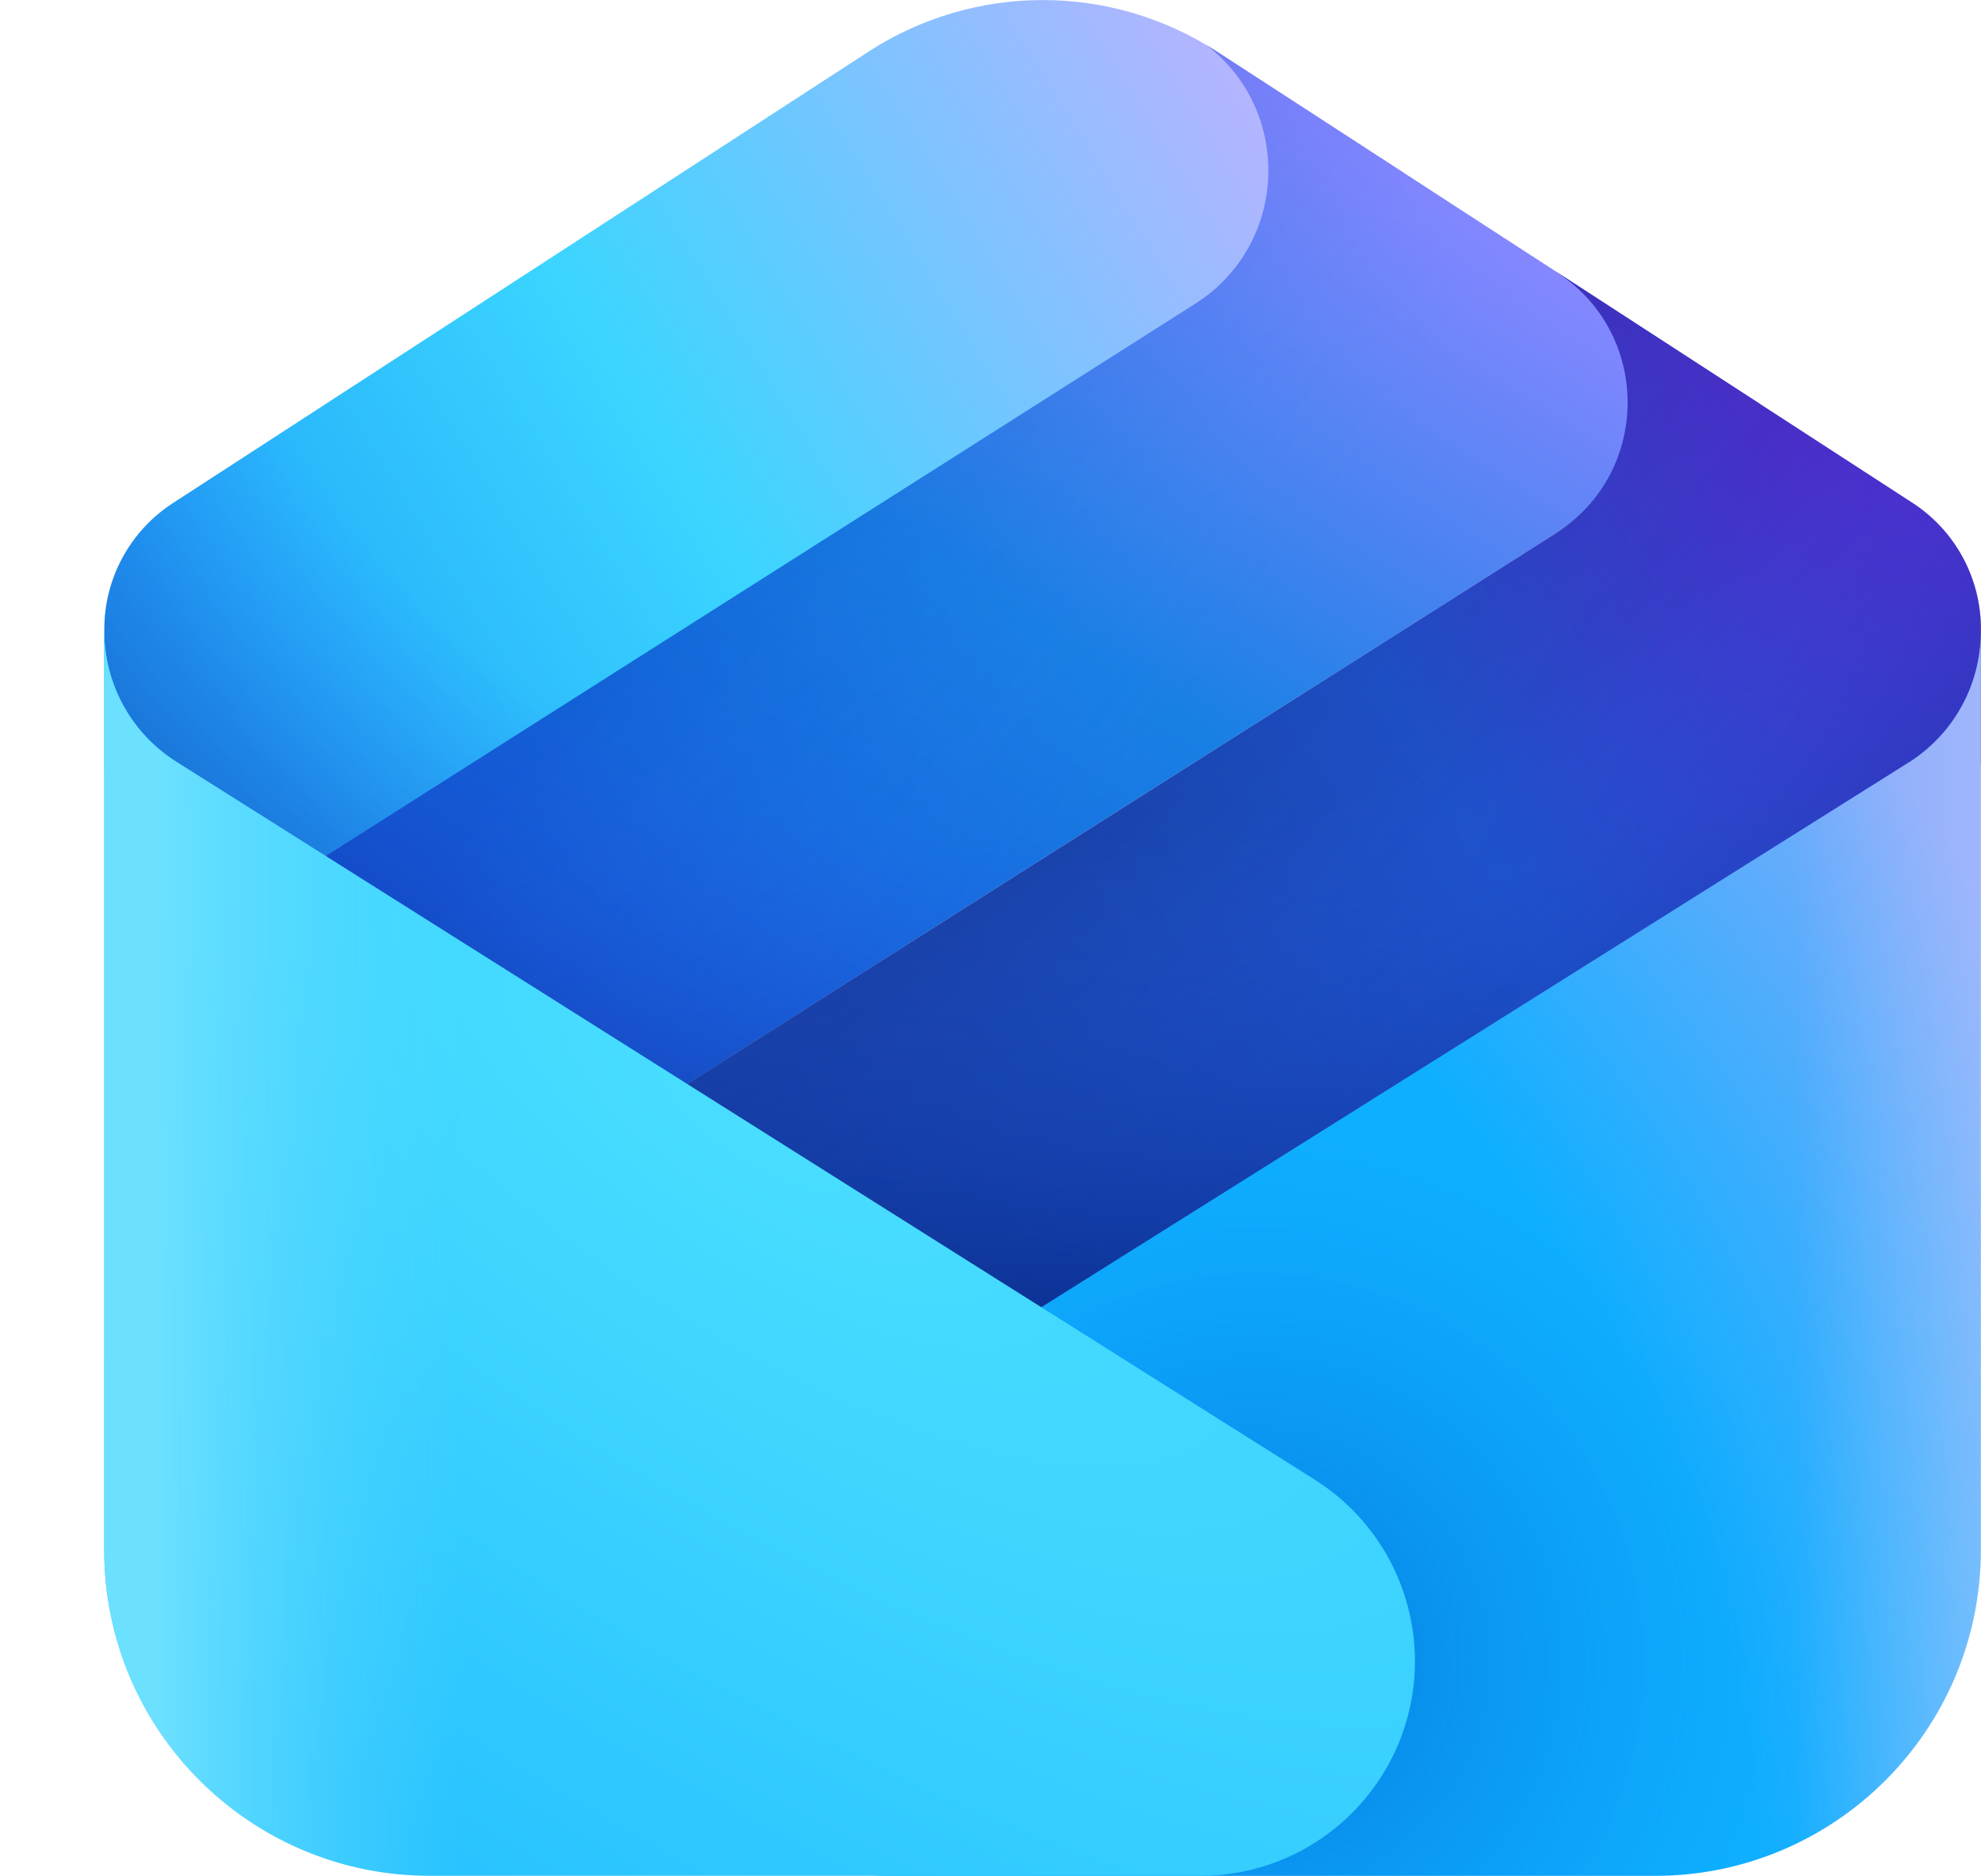
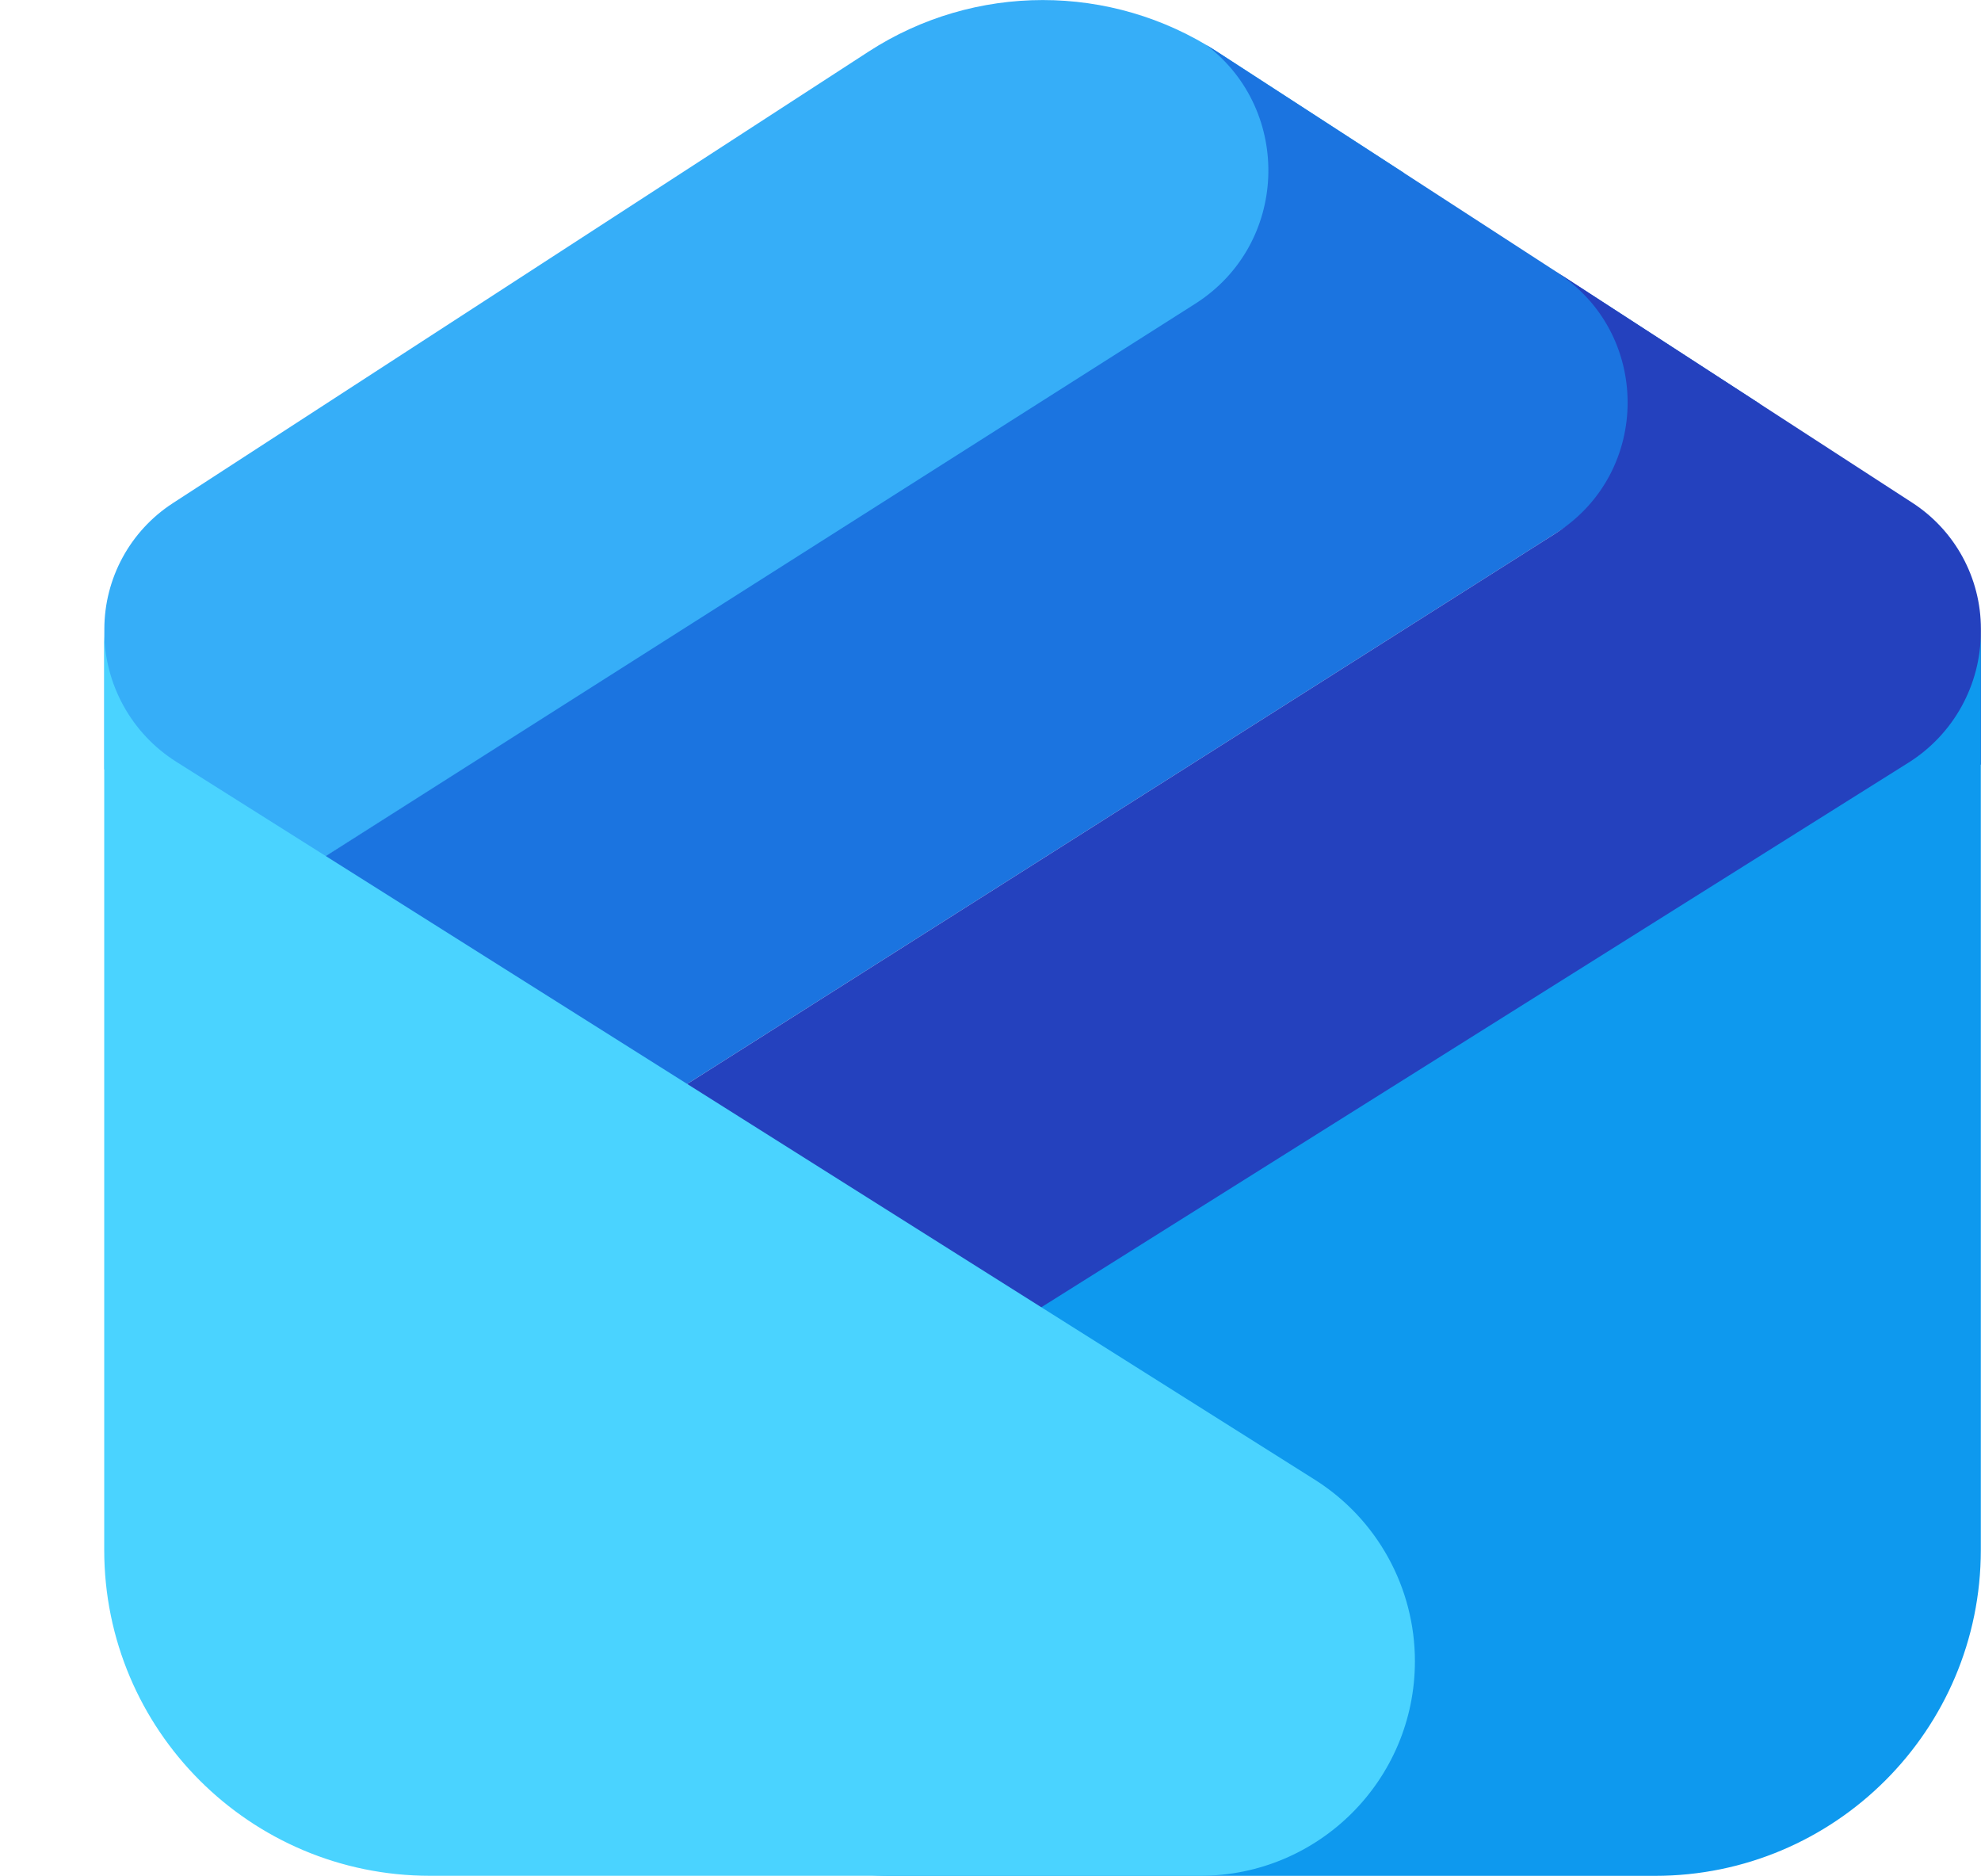
<svg xmlns="http://www.w3.org/2000/svg" version="1.1" viewBox="60 90.4 570.02 539.67">
-   <defs>
-     <linearGradient id="linear0" gradientUnits="userSpaceOnUse" x1="9.989" y1="22.365" x2="30.932" y2="9.375" gradientTransform="matrix(15,0,0,15,0,0)">
-       <stop offset="0" style="stop-color:rgb(12.549%,65.49%,98.039%);stop-opacity:1;" />
-       <stop offset="0.4" style="stop-color:rgb(23.137%,83.529%,100%);stop-opacity:1;" />
-       <stop offset="1" style="stop-color:rgb(76.863%,69.02%,100%);stop-opacity:1;" />
-     </linearGradient>
-     <linearGradient id="linear1" gradientUnits="userSpaceOnUse" x1="17.197" y1="26.794" x2="28.856" y2="8.126" gradientTransform="matrix(15,0,0,15,0,0)">
-       <stop offset="0" style="stop-color:rgb(8.627%,35.294%,85.098%);stop-opacity:1;" />
-       <stop offset="0.501" style="stop-color:rgb(9.412%,50.196%,89.804%);stop-opacity:1;" />
-       <stop offset="1" style="stop-color:rgb(52.157%,52.941%,100%);stop-opacity:1;" />
-     </linearGradient>
-     <linearGradient id="linear2" gradientUnits="userSpaceOnUse" x1="25.701" y1="27.048" x2="12.756" y2="16.501" gradientTransform="matrix(15,0,0,15,0,0)">
-       <stop offset="0.237" style="stop-color:rgb(26.667%,54.118%,100%);stop-opacity:0;" />
-       <stop offset="0.792" style="stop-color:rgb(0%,19.608%,69.412%);stop-opacity:0.2;" />
-     </linearGradient>
-     <linearGradient id="linear3" gradientUnits="userSpaceOnUse" x1="24.053" y1="31.11" x2="44.51" y2="18.018" gradientTransform="matrix(15,0,0,15,0,0)">
-       <stop offset="0" style="stop-color:rgb(10.196%,26.275%,65.098%);stop-opacity:1;" />
-       <stop offset="0.492" style="stop-color:rgb(12.549%,32.157%,79.608%);stop-opacity:1;" />
-       <stop offset="1" style="stop-color:rgb(37.255%,12.549%,79.608%);stop-opacity:1;" />
-     </linearGradient>
-     <linearGradient id="linear4" gradientUnits="userSpaceOnUse" x1="29.828" y1="30.327" x2="17.397" y2="19.571" gradientTransform="matrix(15,0,0,15,0,0)">
-       <stop offset="0" style="stop-color:rgb(0%,27.059%,72.549%);stop-opacity:0;" />
-       <stop offset="0.67" style="stop-color:rgb(5.098%,12.157%,41.176%);stop-opacity:0.2;" />
-     </linearGradient>
-     <radialGradient id="radial0" gradientUnits="userSpaceOnUse" cx="0" cy="0" fx="0" fy="0" r="1" gradientTransform="matrix(0.000000000000024802,-405.0405,438.393,0.000000000000026844,360.027,102.2682)">
-       <stop offset="0.568" style="stop-color:rgb(15.294%,37.255%,94.118%);stop-opacity:0;" />
-       <stop offset="0.992" style="stop-color:rgb(0%,12.941%,46.667%);stop-opacity:1;" />
-     </radialGradient>
-     <linearGradient id="linear5" gradientUnits="userSpaceOnUse" x1="41.998" y1="29.943" x2="23.852" y2="29.943" gradientTransform="matrix(15,0,0,15,0,0)">
-       <stop offset="0" style="stop-color:rgb(30.196%,76.863%,100%);stop-opacity:1;" />
-       <stop offset="0.196" style="stop-color:rgb(5.882%,68.627%,100%);stop-opacity:1;" />
-     </linearGradient>
-     <radialGradient id="radial1" gradientUnits="userSpaceOnUse" cx="0" cy="0" fx="0" fy="0" r="1" gradientTransform="matrix(122.7396,-122.7396,122.7396,122.7396,421.392,568.6755)">
-       <stop offset="0.259" style="stop-color:rgb(0%,37.647%,81.961%);stop-opacity:0.4;" />
-       <stop offset="0.908" style="stop-color:rgb(1.176%,51.373%,94.51%);stop-opacity:0;" />
-     </radialGradient>
-     <radialGradient id="radial2" gradientUnits="userSpaceOnUse" cx="0" cy="0" fx="0" fy="0" r="1" gradientTransform="matrix(357.407,-468.4459,423.5946,323.1871,159.471,697.08)">
-       <stop offset="0.732" style="stop-color:rgb(95.686%,65.49%,96.863%);stop-opacity:0;" />
-       <stop offset="1" style="stop-color:rgb(95.686%,65.49%,96.863%);stop-opacity:0.502;" />
-     </radialGradient>
-     <radialGradient id="radial3" gradientUnits="userSpaceOnUse" cx="0" cy="0" fx="0" fy="0" r="1" gradientTransform="matrix(-170.8609,259.7254,-674.0181,-443.4042,278.562,412.9785)">
-       <stop offset="0" style="stop-color:rgb(28.627%,87.059%,100%);stop-opacity:1;" />
-       <stop offset="0.724" style="stop-color:rgb(16.078%,76.471%,100%);stop-opacity:1;" />
-     </radialGradient>
-     <linearGradient id="linear6" gradientUnits="userSpaceOnUse" x1="3.458" y1="37.872" x2="20.929" y2="37.86" gradientTransform="matrix(15,0,0,15,0,0)">
-       <stop offset="0.206" style="stop-color:rgb(42.353%,87.843%,100%);stop-opacity:1;" />
-       <stop offset="0.535" style="stop-color:rgb(31.373%,83.529%,100%);stop-opacity:0;" />
-     </linearGradient>
-     <radialGradient id="radial4" gradientUnits="userSpaceOnUse" cx="0" cy="0" fx="0" fy="0" r="1" gradientTransform="matrix(215.7672,230.7691,-230.7691,215.7672,59.14365,354.231)">
-       <stop offset="0.039" style="stop-color:rgb(0%,56.863%,100%);stop-opacity:1;" />
-       <stop offset="0.919" style="stop-color:rgb(9.412%,23.922%,67.843%);stop-opacity:1;" />
-     </radialGradient>
-     <radialGradient id="radial5" gradientUnits="userSpaceOnUse" cx="0" cy="0" fx="0" fy="0" r="1" gradientTransform="matrix(0.000000000000010287,168,-193.782,0.000000000000011866,180,491.1585)">
-       <stop offset="0.558" style="stop-color:rgb(5.882%,64.706%,96.863%);stop-opacity:0;" />
-       <stop offset="1" style="stop-color:rgb(45.49%,77.647%,100%);stop-opacity:0.502;" />
-     </radialGradient>
-   </defs>
-   <g id="surface1">
-     <path style=" stroke:none;fill-rule:nonzero;fill:url(#linear0);" d="M 463.984 140.145 L 119.637 358.414 L 90.023 311.695 L 90.023 271.438 C 90.023 256.781 97.445 243.121 109.742 235.145 L 309.91 105.258 C 340.406 85.469 379.688 85.465 410.188 105.25 Z M 463.984 140.145 " />
-     <path style=" stroke:none;fill-rule:nonzero;fill:url(#linear1);" d="M 407.102 103.34 C 408.137 103.953 409.164 104.594 410.184 105.254 L 566.398 206.586 L 179.062 452.105 L 119.625 358.336 L 403.895 177.801 C 430.82 160.699 432 122.23 407.102 103.34 Z M 407.102 103.34 " />
-     <path style=" stroke:none;fill-rule:nonzero;fill:url(#linear2);" d="M 407.102 103.34 C 408.137 103.953 409.164 104.594 410.184 105.254 L 566.398 206.586 L 179.062 452.105 L 119.625 358.336 L 403.895 177.801 C 430.82 160.699 432 122.23 407.102 103.34 Z M 407.102 103.34 " />
-     <path style=" stroke:none;fill-rule:nonzero;fill:url(#linear3);" d="M 333.602 498.988 L 179.066 452.109 L 507.629 243.836 C 535.301 226.297 535.23 185.898 507.496 168.457 L 506.016 167.527 L 510.277 170.176 L 610.273 235.043 C 622.574 243.02 629.996 256.684 629.996 271.344 L 629.996 310.305 Z M 333.602 498.988 " />
-     <path style=" stroke:none;fill-rule:nonzero;fill:url(#linear4);" d="M 333.602 498.988 L 179.066 452.109 L 507.629 243.836 C 535.301 226.297 535.23 185.898 507.496 168.457 L 506.016 167.527 L 510.277 170.176 L 610.273 235.043 C 622.574 243.02 629.996 256.684 629.996 271.344 L 629.996 310.305 Z M 333.602 498.988 " />
-     <path style=" stroke:none;fill-rule:nonzero;fill:url(#radial0);" d="M 410.188 105.25 C 379.688 85.465 340.406 85.469 309.906 105.258 L 109.742 235.145 C 97.445 243.121 90.023 256.781 90.023 271.438 L 90.023 273.406 C 90.508 288.121 98.25 301.68 110.758 309.566 L 359.645 466.477 L 609.16 309.805 C 622.121 301.668 629.984 287.441 629.984 272.141 L 629.984 310.309 L 629.992 271.344 C 629.992 256.684 622.566 243.023 610.27 235.043 Z M 410.188 105.25 " />
-     <path style=" stroke:none;fill-rule:nonzero;fill:url(#linear5);" d="M 315.77 630.051 L 536.219 630.051 C 587.996 630.051 629.969 588.078 629.969 536.301 L 629.969 272.141 C 629.969 287.441 622.105 301.668 609.148 309.805 L 281.242 515.695 C 263.555 526.805 252.82 546.223 252.82 567.109 C 252.824 601.871 281.004 630.051 315.77 630.051 Z M 315.77 630.051 " />
-     <path style=" stroke:none;fill-rule:nonzero;fill:url(#radial1);" d="M 315.77 630.051 L 536.219 630.051 C 587.996 630.051 629.969 588.078 629.969 536.301 L 629.969 272.141 C 629.969 287.441 622.105 301.668 609.148 309.805 L 281.242 515.695 C 263.555 526.805 252.82 546.223 252.82 567.109 C 252.824 601.871 281.004 630.051 315.77 630.051 Z M 315.77 630.051 " />
-     <path style=" stroke:none;fill-rule:nonzero;fill:url(#radial2);" d="M 315.77 630.051 L 536.219 630.051 C 587.996 630.051 629.969 588.078 629.969 536.301 L 629.969 272.141 C 629.969 287.441 622.105 301.668 609.148 309.805 L 281.242 515.695 C 263.555 526.805 252.82 546.223 252.82 567.109 C 252.824 601.871 281.004 630.051 315.77 630.051 Z M 315.77 630.051 " />
-     <path style=" stroke:none;fill-rule:nonzero;fill:url(#radial3);" d="M 405.402 630.035 L 183.738 630.035 C 131.961 630.035 89.988 588.062 89.988 536.285 L 89.988 271.945 C 89.988 287.219 97.824 301.422 110.742 309.566 L 438.324 516.086 C 456.258 527.391 467.133 547.113 467.133 568.312 C 467.129 602.402 439.492 630.035 405.402 630.035 Z M 405.402 630.035 " />
-     <path style=" stroke:none;fill-rule:nonzero;fill:url(#linear6);" d="M 405.402 630.035 L 183.738 630.035 C 131.961 630.035 89.988 588.062 89.988 536.285 L 89.988 271.945 C 89.988 287.219 97.824 301.422 110.742 309.566 L 438.324 516.086 C 456.258 527.391 467.133 547.113 467.133 568.312 C 467.129 602.402 439.492 630.035 405.402 630.035 Z M 405.402 630.035 " />
-   </g>
+   <path style=" stroke:none;fill-rule:nonzero;fill:#36AEF8;" d="M 463.984 140.145 L 119.637 358.414 L 90.023 311.695 L 90.023 271.438 C 90.023 256.781 97.445 243.121 109.742 235.145 L 309.91 105.258 C 340.406 85.469 379.688 85.465 410.188 105.25 Z M 463.984 140.145 " />
+   <path style=" stroke:none;fill-rule:nonzero;fill:#1B74E0;" d="M 407.102 103.34 C 408.137 103.953 409.164 104.594 410.184 105.254 L 566.398 206.586 L 179.062 452.105 L 119.625 358.336 L 403.895 177.801 C 430.82 160.699 432 122.23 407.102 103.34 Z M 407.102 103.34 " />
+   <path style=" stroke:none;fill-rule:nonzero;fill:#2441BE;" d="M 333.602 498.988 L 179.066 452.109 L 507.629 243.836 C 535.301 226.297 535.23 185.898 507.496 168.457 L 506.016 167.527 L 510.277 170.176 L 610.273 235.043 C 622.574 243.02 629.996 256.684 629.996 271.344 L 629.996 310.305 Z M 333.602 498.988 " />
+   <path style=" stroke:none;fill-rule:nonzero;fill:#0E99EE;" d="M 315.77 630.051 L 536.219 630.051 C 587.996 630.051 629.969 588.078 629.969 536.301 L 629.969 272.141 C 629.969 287.441 622.105 301.668 609.148 309.805 L 281.242 515.695 C 263.555 526.805 252.82 546.223 252.82 567.109 C 252.824 601.871 281.004 630.051 315.77 630.051 Z M 315.77 630.051 " />
+   <path style=" stroke:none;fill-rule:nonzero;fill:#4AD3FF;" d="M 405.402 630.035 L 183.738 630.035 C 131.961 630.035 89.988 588.062 89.988 536.285 L 89.988 271.945 C 89.988 287.219 97.824 301.422 110.742 309.566 L 438.324 516.086 C 456.258 527.391 467.133 547.113 467.133 568.312 C 467.129 602.402 439.492 630.035 405.402 630.035 Z M 405.402 630.035 " />
</svg>
